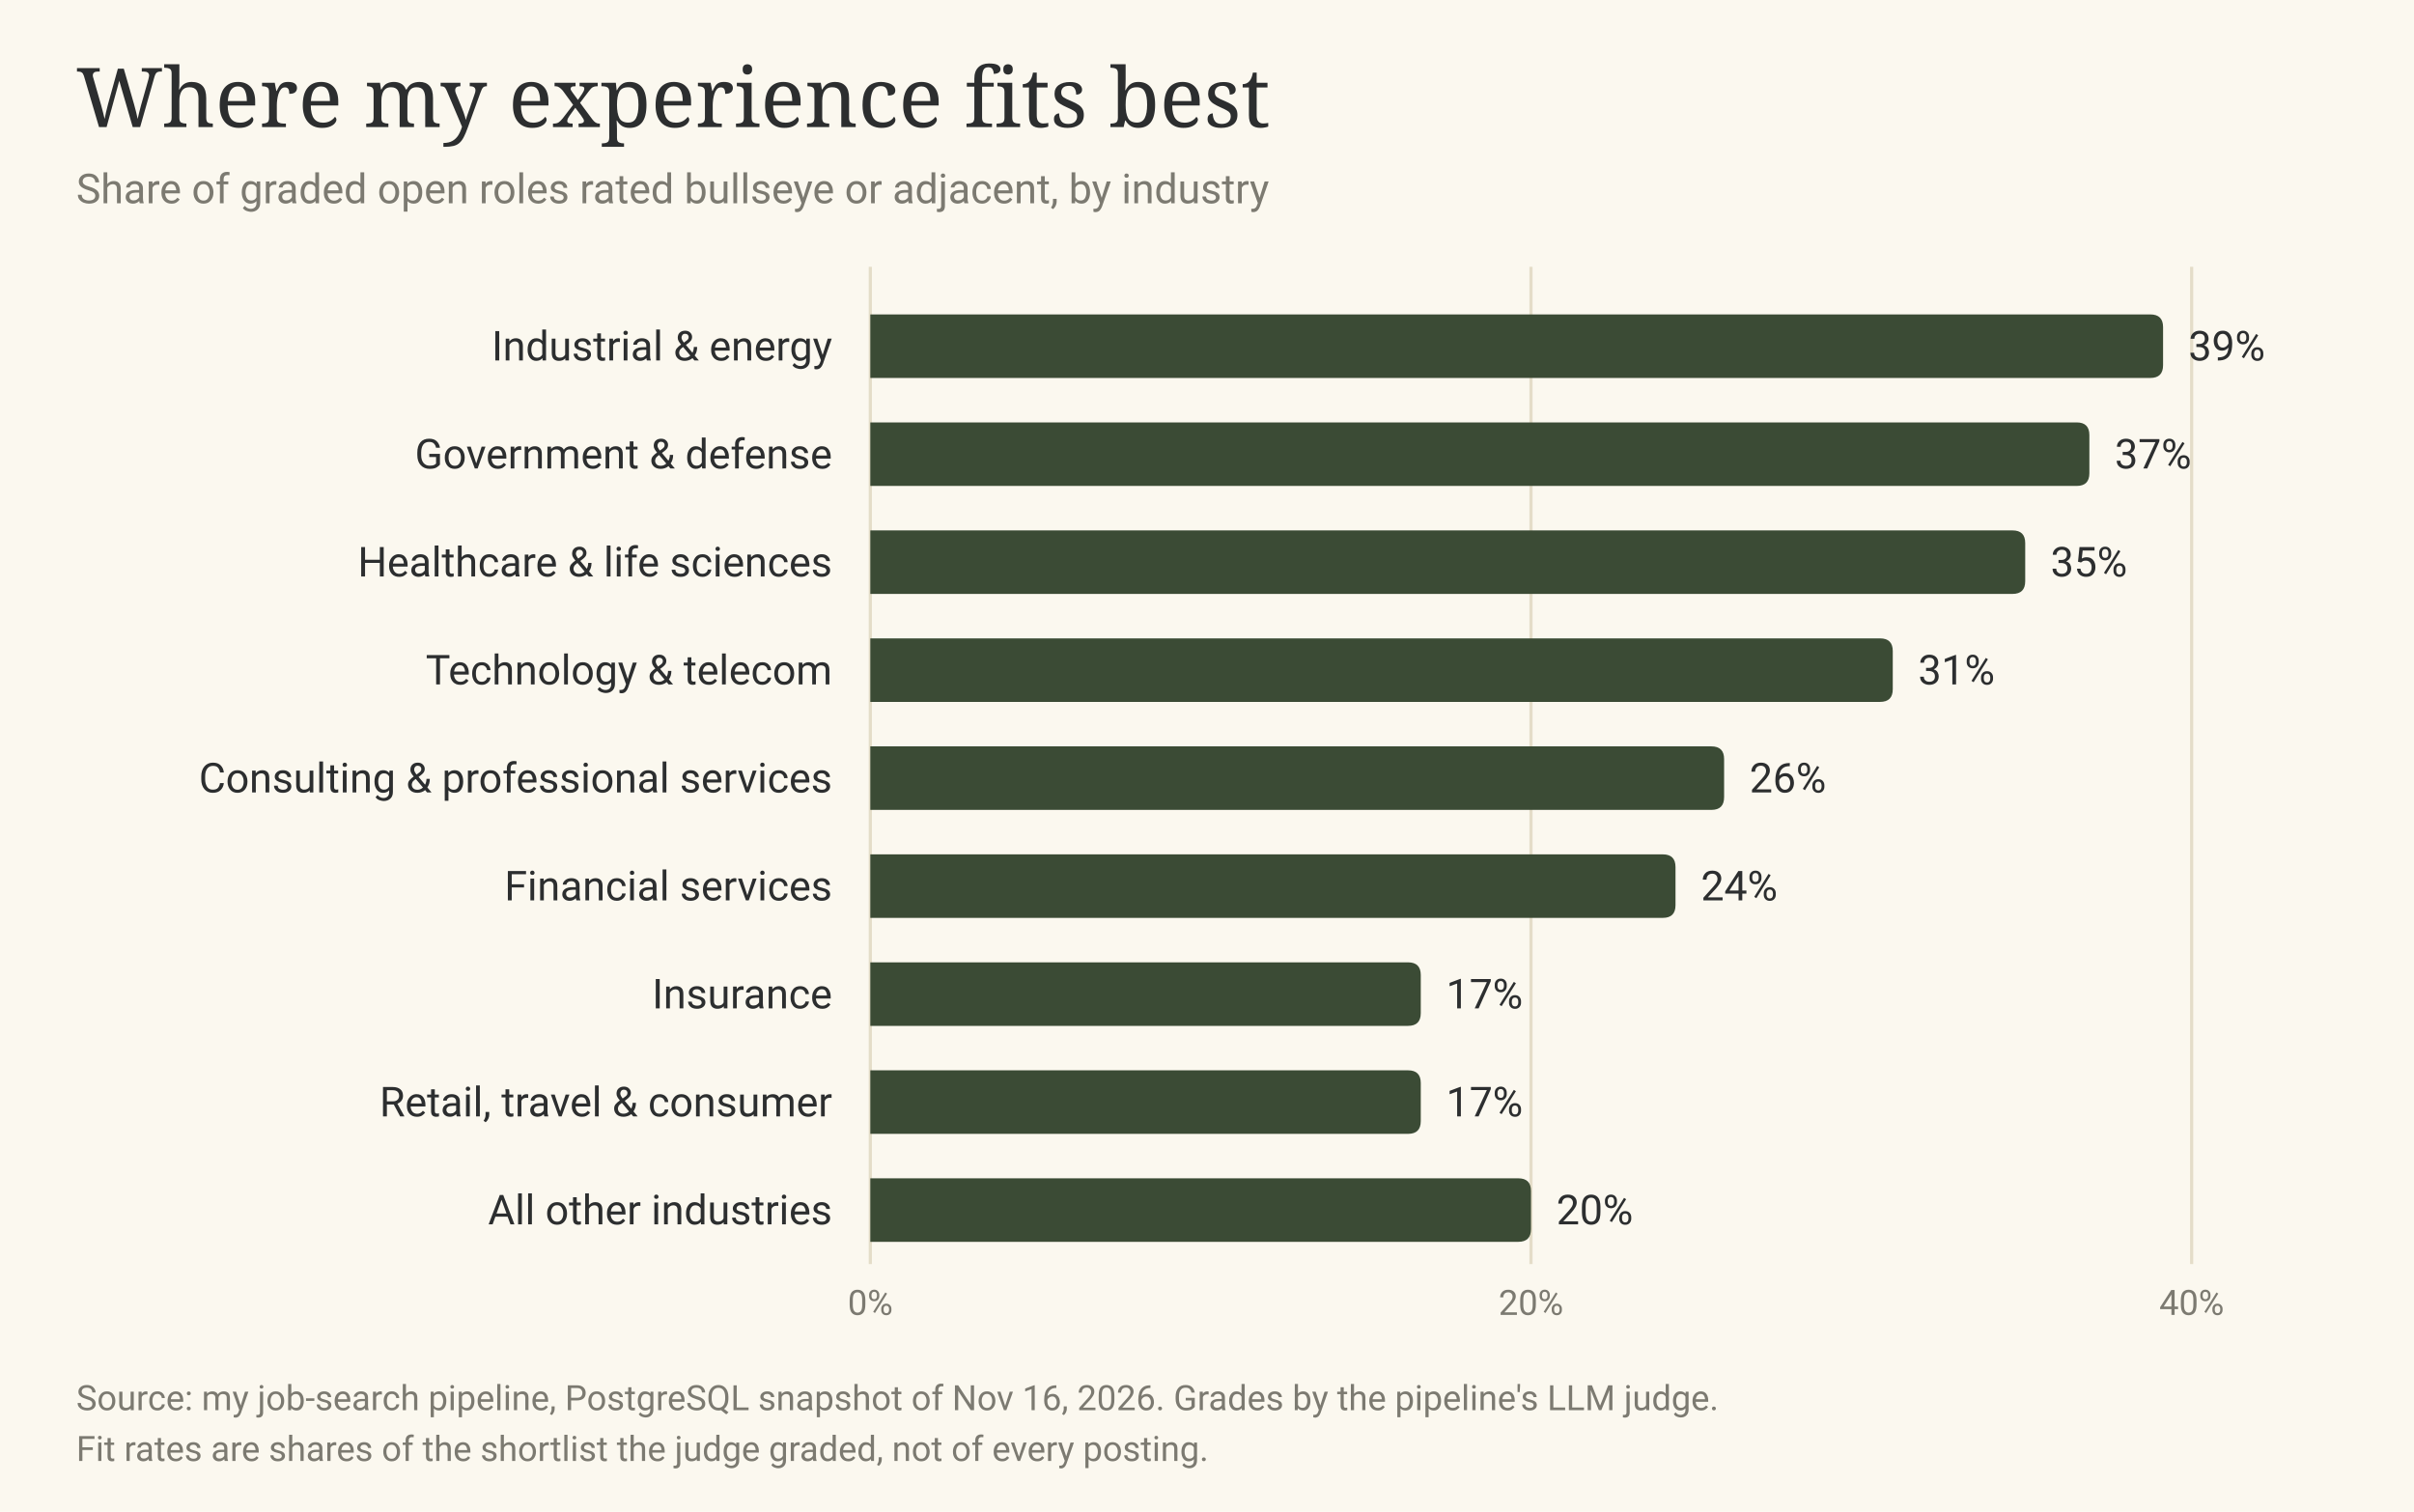
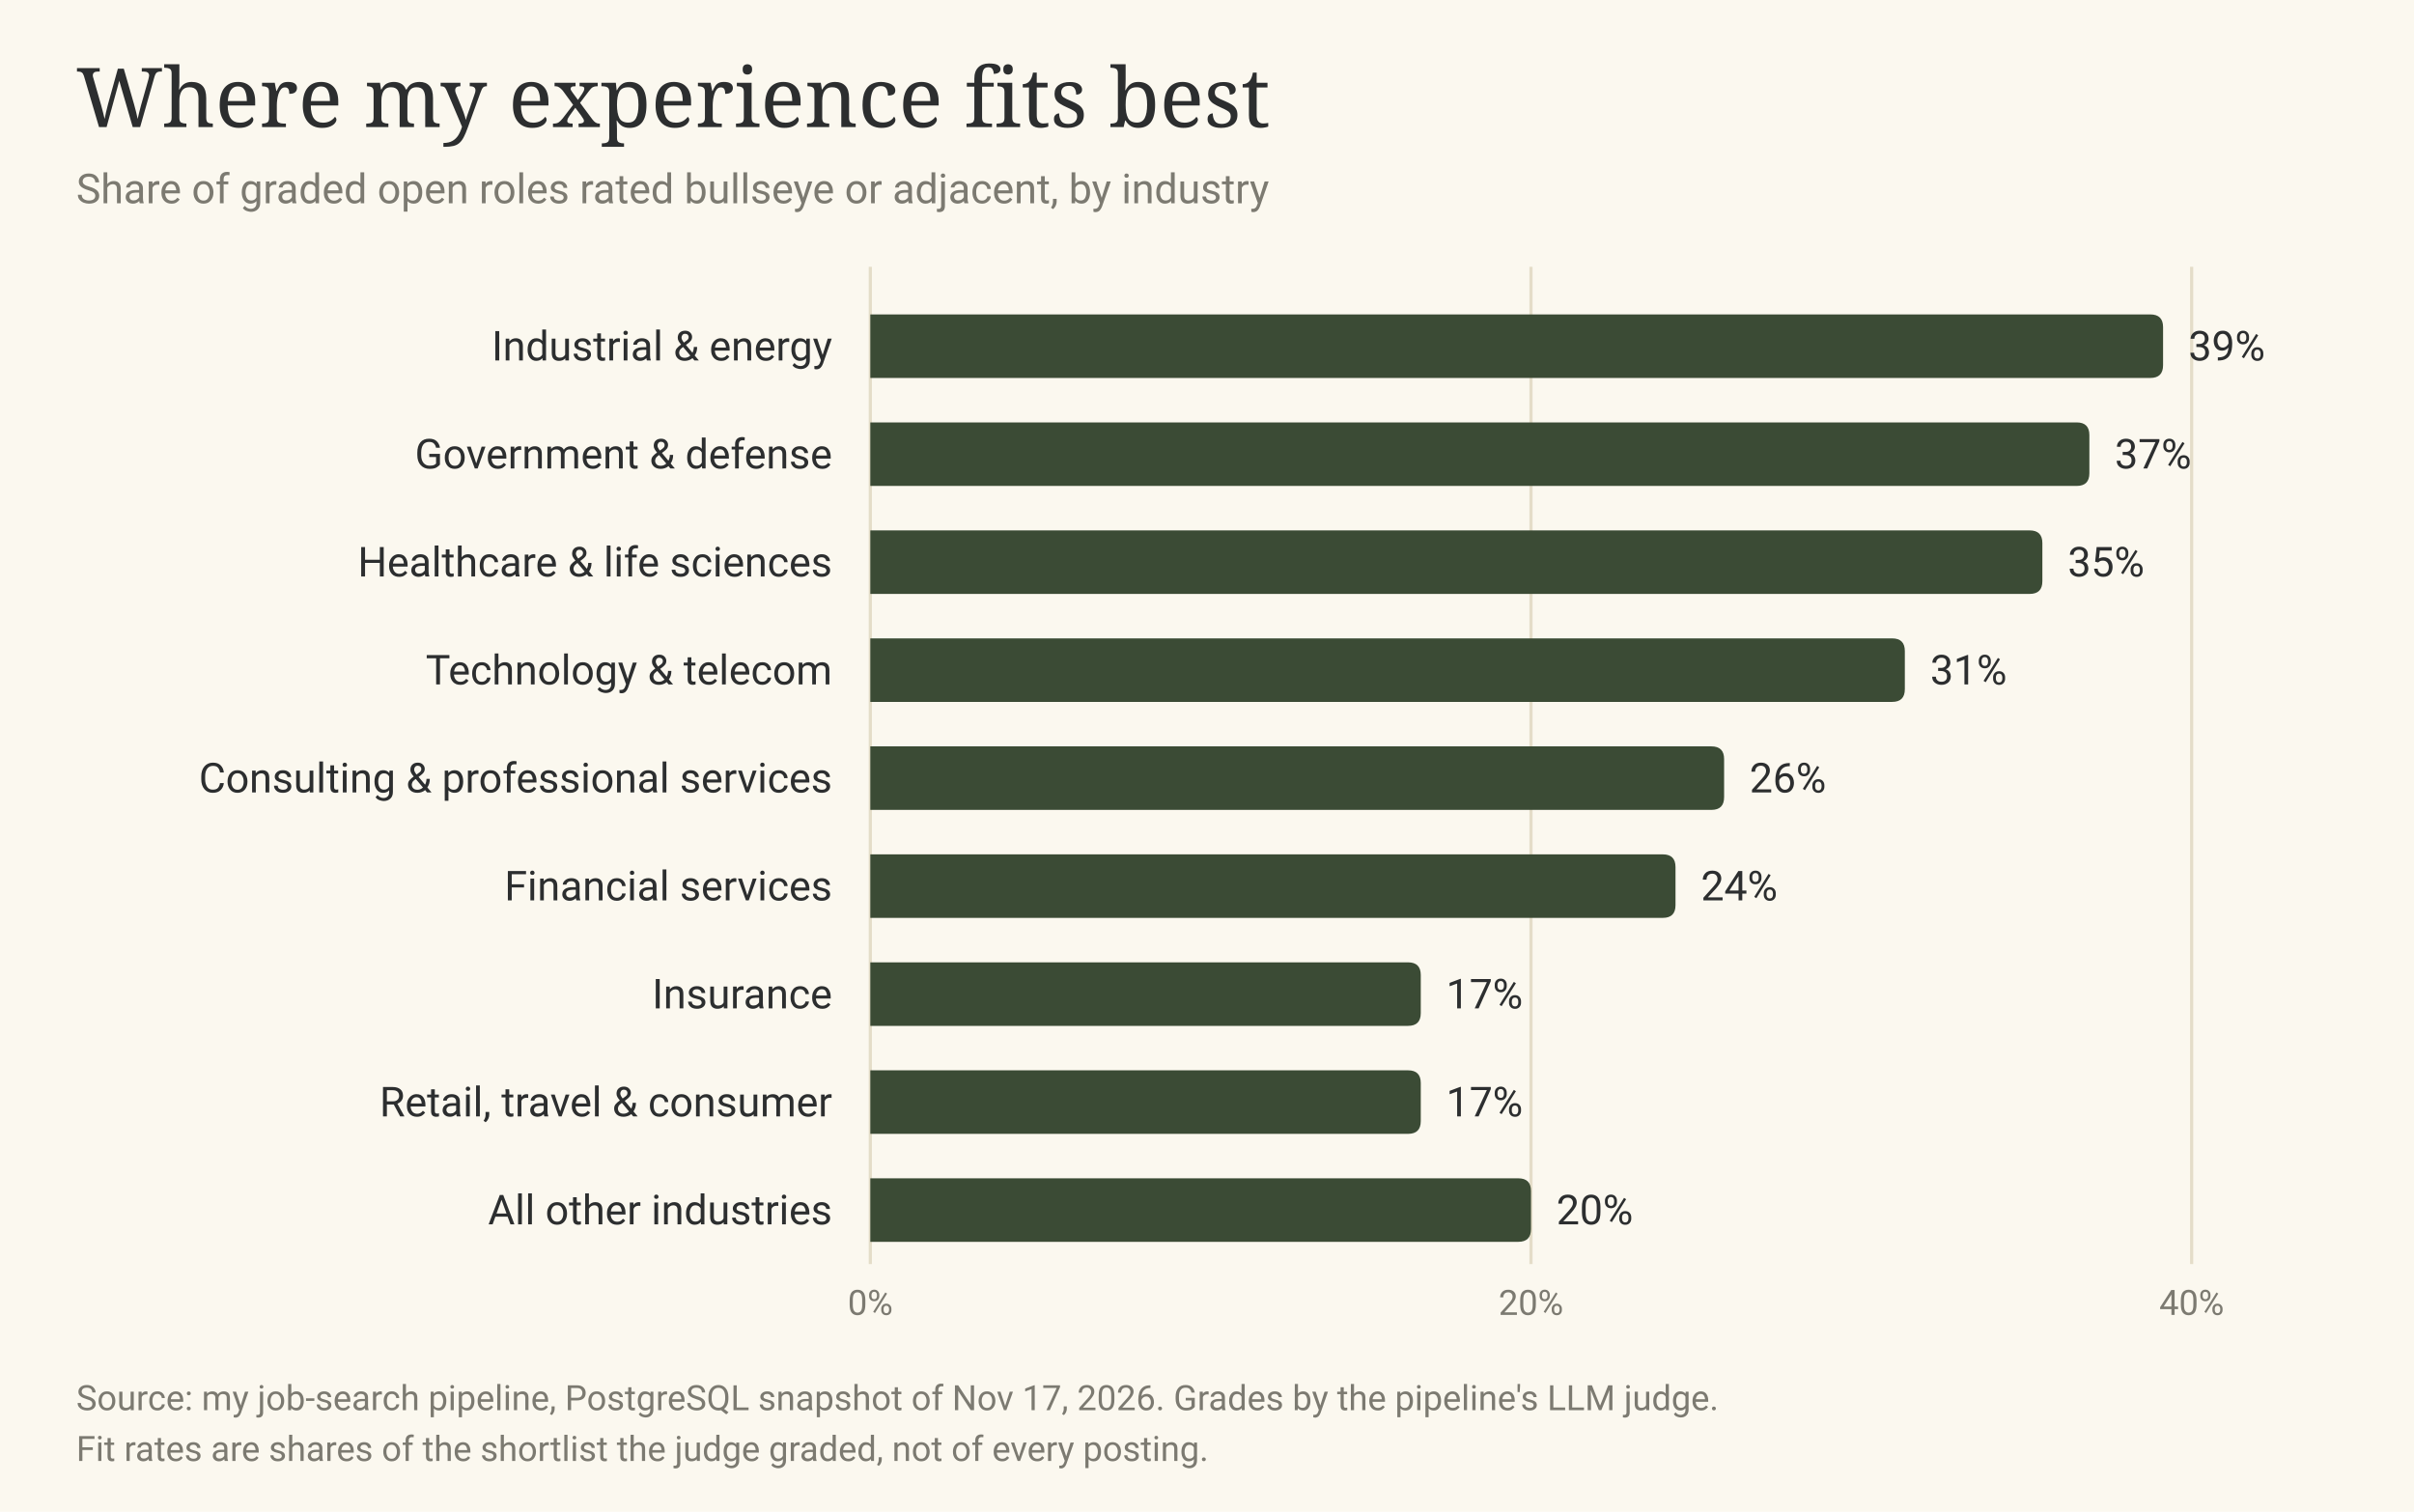
<svg xmlns="http://www.w3.org/2000/svg" viewBox="0 0 760 476" width="760" height="476" role="img" aria-labelledby="t d">
  <rect width="760" height="476" fill="#fbf8ef" />
  <text x="24" y="40" font-family="'Instrument Serif', 'Iowan Old Style', Georgia, serif" font-size="26" fill="#2c2e2f">Where my experience fits best</text>
  <text x="24" y="64" font-family="-apple-system, BlinkMacSystemFont, 'Segoe UI', Roboto, Inter, sans-serif" font-size="13" fill="#7c7a71">Share of graded open roles rated bullseye or adjacent, by industry</text>
  <line x1="274.0" y1="84" x2="274.0" y2="398" stroke="#e4ddc8" stroke-width="1" />
  <text x="274.0" y="414" text-anchor="middle" font-family="-apple-system, BlinkMacSystemFont, 'Segoe UI', Roboto, Inter, sans-serif" font-size="11" fill="#7c7a71">0%</text>
  <line x1="482.0" y1="84" x2="482.0" y2="398" stroke="#e4ddc8" stroke-width="1" />
  <text x="482.0" y="414" text-anchor="middle" font-family="-apple-system, BlinkMacSystemFont, 'Segoe UI', Roboto, Inter, sans-serif" font-size="11" fill="#7c7a71">20%</text>
  <line x1="690.0" y1="84" x2="690.0" y2="398" stroke="#e4ddc8" stroke-width="1" />
  <text x="690.0" y="414" text-anchor="middle" font-family="-apple-system, BlinkMacSystemFont, 'Segoe UI', Roboto, Inter, sans-serif" font-size="11" fill="#7c7a71">40%</text>
  <g>
    <text x="262" y="113.5" text-anchor="end" font-family="-apple-system, BlinkMacSystemFont, 'Segoe UI', Roboto, Inter, sans-serif" font-size="13" fill="#2c2e2f">Industrial &amp; energy</text>
    <path d="M274.0,99.0H677.0Q681.0,99.0 681.0,103.0V115.0Q681.0,119.0 677.0,119.0H274.0Z" fill="#3b4b35" />
    <text x="689.0" y="113.5" font-family="-apple-system, BlinkMacSystemFont, 'Segoe UI', Roboto, Inter, sans-serif" font-size="13" fill="#2c2e2f">39%</text>
  </g>
  <g>
    <text x="262" y="147.5" text-anchor="end" font-family="-apple-system, BlinkMacSystemFont, 'Segoe UI', Roboto, Inter, sans-serif" font-size="13" fill="#2c2e2f">Government &amp; defense</text>
    <path d="M274.0,133.0H653.8Q657.8,133.0 657.8,137.0V149.0Q657.8,153.0 653.8,153.0H274.0Z" fill="#3b4b35" />
    <text x="665.8" y="147.5" font-family="-apple-system, BlinkMacSystemFont, 'Segoe UI', Roboto, Inter, sans-serif" font-size="13" fill="#2c2e2f">37%</text>
  </g>
  <g>
    <text x="262" y="181.5" text-anchor="end" font-family="-apple-system, BlinkMacSystemFont, 'Segoe UI', Roboto, Inter, sans-serif" font-size="13" fill="#2c2e2f">Healthcare &amp; life sciences</text>
-     <path d="M274.0,167.0H633.6Q637.6,167.0 637.6,171.0V183.0Q637.6,187.0 633.6,187.0H274.0Z" fill="#3b4b35" />
-     <text x="645.6" y="181.5" font-family="-apple-system, BlinkMacSystemFont, 'Segoe UI', Roboto, Inter, sans-serif" font-size="13" fill="#2c2e2f">35%</text>
+     <path d="M274.0,167.0H639.0Q643.0,167.0 643.0,171.0V183.0Q643.0,187.0 639.0,187.0H274.0Z" fill="#3b4b35" />
+     <text x="651.0" y="181.5" font-family="-apple-system, BlinkMacSystemFont, 'Segoe UI', Roboto, Inter, sans-serif" font-size="13" fill="#2c2e2f">35%</text>
  </g>
  <g>
    <text x="262" y="215.5" text-anchor="end" font-family="-apple-system, BlinkMacSystemFont, 'Segoe UI', Roboto, Inter, sans-serif" font-size="13" fill="#2c2e2f">Technology &amp; telecom</text>
-     <path d="M274.0,201.0H591.9Q595.9,201.0 595.9,205.0V217.0Q595.9,221.0 591.9,221.0H274.0Z" fill="#3b4b35" />
-     <text x="603.9" y="215.5" font-family="-apple-system, BlinkMacSystemFont, 'Segoe UI', Roboto, Inter, sans-serif" font-size="13" fill="#2c2e2f">31%</text>
+     <path d="M274.0,201.0H595.7Q599.7,201.0 599.7,205.0V217.0Q599.7,221.0 595.7,221.0H274.0Z" fill="#3b4b35" />
+     <text x="607.7" y="215.5" font-family="-apple-system, BlinkMacSystemFont, 'Segoe UI', Roboto, Inter, sans-serif" font-size="13" fill="#2c2e2f">31%</text>
  </g>
  <g>
    <text x="262" y="249.5" text-anchor="end" font-family="-apple-system, BlinkMacSystemFont, 'Segoe UI', Roboto, Inter, sans-serif" font-size="13" fill="#2c2e2f">Consulting &amp; professional services</text>
    <path d="M274.0,235.0H538.8Q542.8,235.0 542.8,239.0V251.0Q542.8,255.0 538.8,255.0H274.0Z" fill="#3b4b35" />
    <text x="550.8" y="249.5" font-family="-apple-system, BlinkMacSystemFont, 'Segoe UI', Roboto, Inter, sans-serif" font-size="13" fill="#2c2e2f">26%</text>
  </g>
  <g>
    <text x="262" y="283.5" text-anchor="end" font-family="-apple-system, BlinkMacSystemFont, 'Segoe UI', Roboto, Inter, sans-serif" font-size="13" fill="#2c2e2f">Financial services</text>
    <path d="M274.0,269.0H523.5Q527.5,269.0 527.5,273.0V285.0Q527.5,289.0 523.5,289.0H274.0Z" fill="#3b4b35" />
    <text x="535.5" y="283.5" font-family="-apple-system, BlinkMacSystemFont, 'Segoe UI', Roboto, Inter, sans-serif" font-size="13" fill="#2c2e2f">24%</text>
  </g>
  <g>
    <text x="262" y="317.5" text-anchor="end" font-family="-apple-system, BlinkMacSystemFont, 'Segoe UI', Roboto, Inter, sans-serif" font-size="13" fill="#2c2e2f">Insurance</text>
    <path d="M274.0,303.0H443.3Q447.3,303.0 447.3,307.0V319.0Q447.3,323.0 443.3,323.0H274.0Z" fill="#3b4b35" />
    <text x="455.3" y="317.5" font-family="-apple-system, BlinkMacSystemFont, 'Segoe UI', Roboto, Inter, sans-serif" font-size="13" fill="#2c2e2f">17%</text>
  </g>
  <g>
    <text x="262" y="351.5" text-anchor="end" font-family="-apple-system, BlinkMacSystemFont, 'Segoe UI', Roboto, Inter, sans-serif" font-size="13" fill="#2c2e2f">Retail, travel &amp; consumer</text>
    <path d="M274.0,337.0H443.3Q447.3,337.0 447.3,341.0V353.0Q447.3,357.0 443.3,357.0H274.0Z" fill="#3b4b35" />
    <text x="455.3" y="351.5" font-family="-apple-system, BlinkMacSystemFont, 'Segoe UI', Roboto, Inter, sans-serif" font-size="13" fill="#2c2e2f">17%</text>
  </g>
  <g>
    <text x="262" y="385.5" text-anchor="end" font-family="-apple-system, BlinkMacSystemFont, 'Segoe UI', Roboto, Inter, sans-serif" font-size="13" fill="#2c2e2f">All other industries</text>
    <path d="M274.0,371.0H478.0Q482.0,371.0 482.0,375.0V387.0Q482.0,391.0 478.0,391.0H274.0Z" fill="#3b4b35" />
    <text x="490.0" y="385.5" font-family="-apple-system, BlinkMacSystemFont, 'Segoe UI', Roboto, Inter, sans-serif" font-size="13" fill="#2c2e2f">20%</text>
  </g>
-   <text x="24" y="444" font-family="-apple-system, BlinkMacSystemFont, 'Segoe UI', Roboto, Inter, sans-serif" font-size="11" fill="#7c7a71">Source: my job-search pipeline, PostgreSQL snapshot of Nov 16, 2026. Grades by the pipeline's LLM judge.</text>
+   <text x="24" y="444" font-family="-apple-system, BlinkMacSystemFont, 'Segoe UI', Roboto, Inter, sans-serif" font-size="11" fill="#7c7a71">Source: my job-search pipeline, PostgreSQL snapshot of Nov 17, 2026. Grades by the pipeline's LLM judge.</text>
  <text x="24" y="460" font-family="-apple-system, BlinkMacSystemFont, 'Segoe UI', Roboto, Inter, sans-serif" font-size="11" fill="#7c7a71">Fit rates are shares of the shortlist the judge graded, not of every posting.</text>
</svg>
